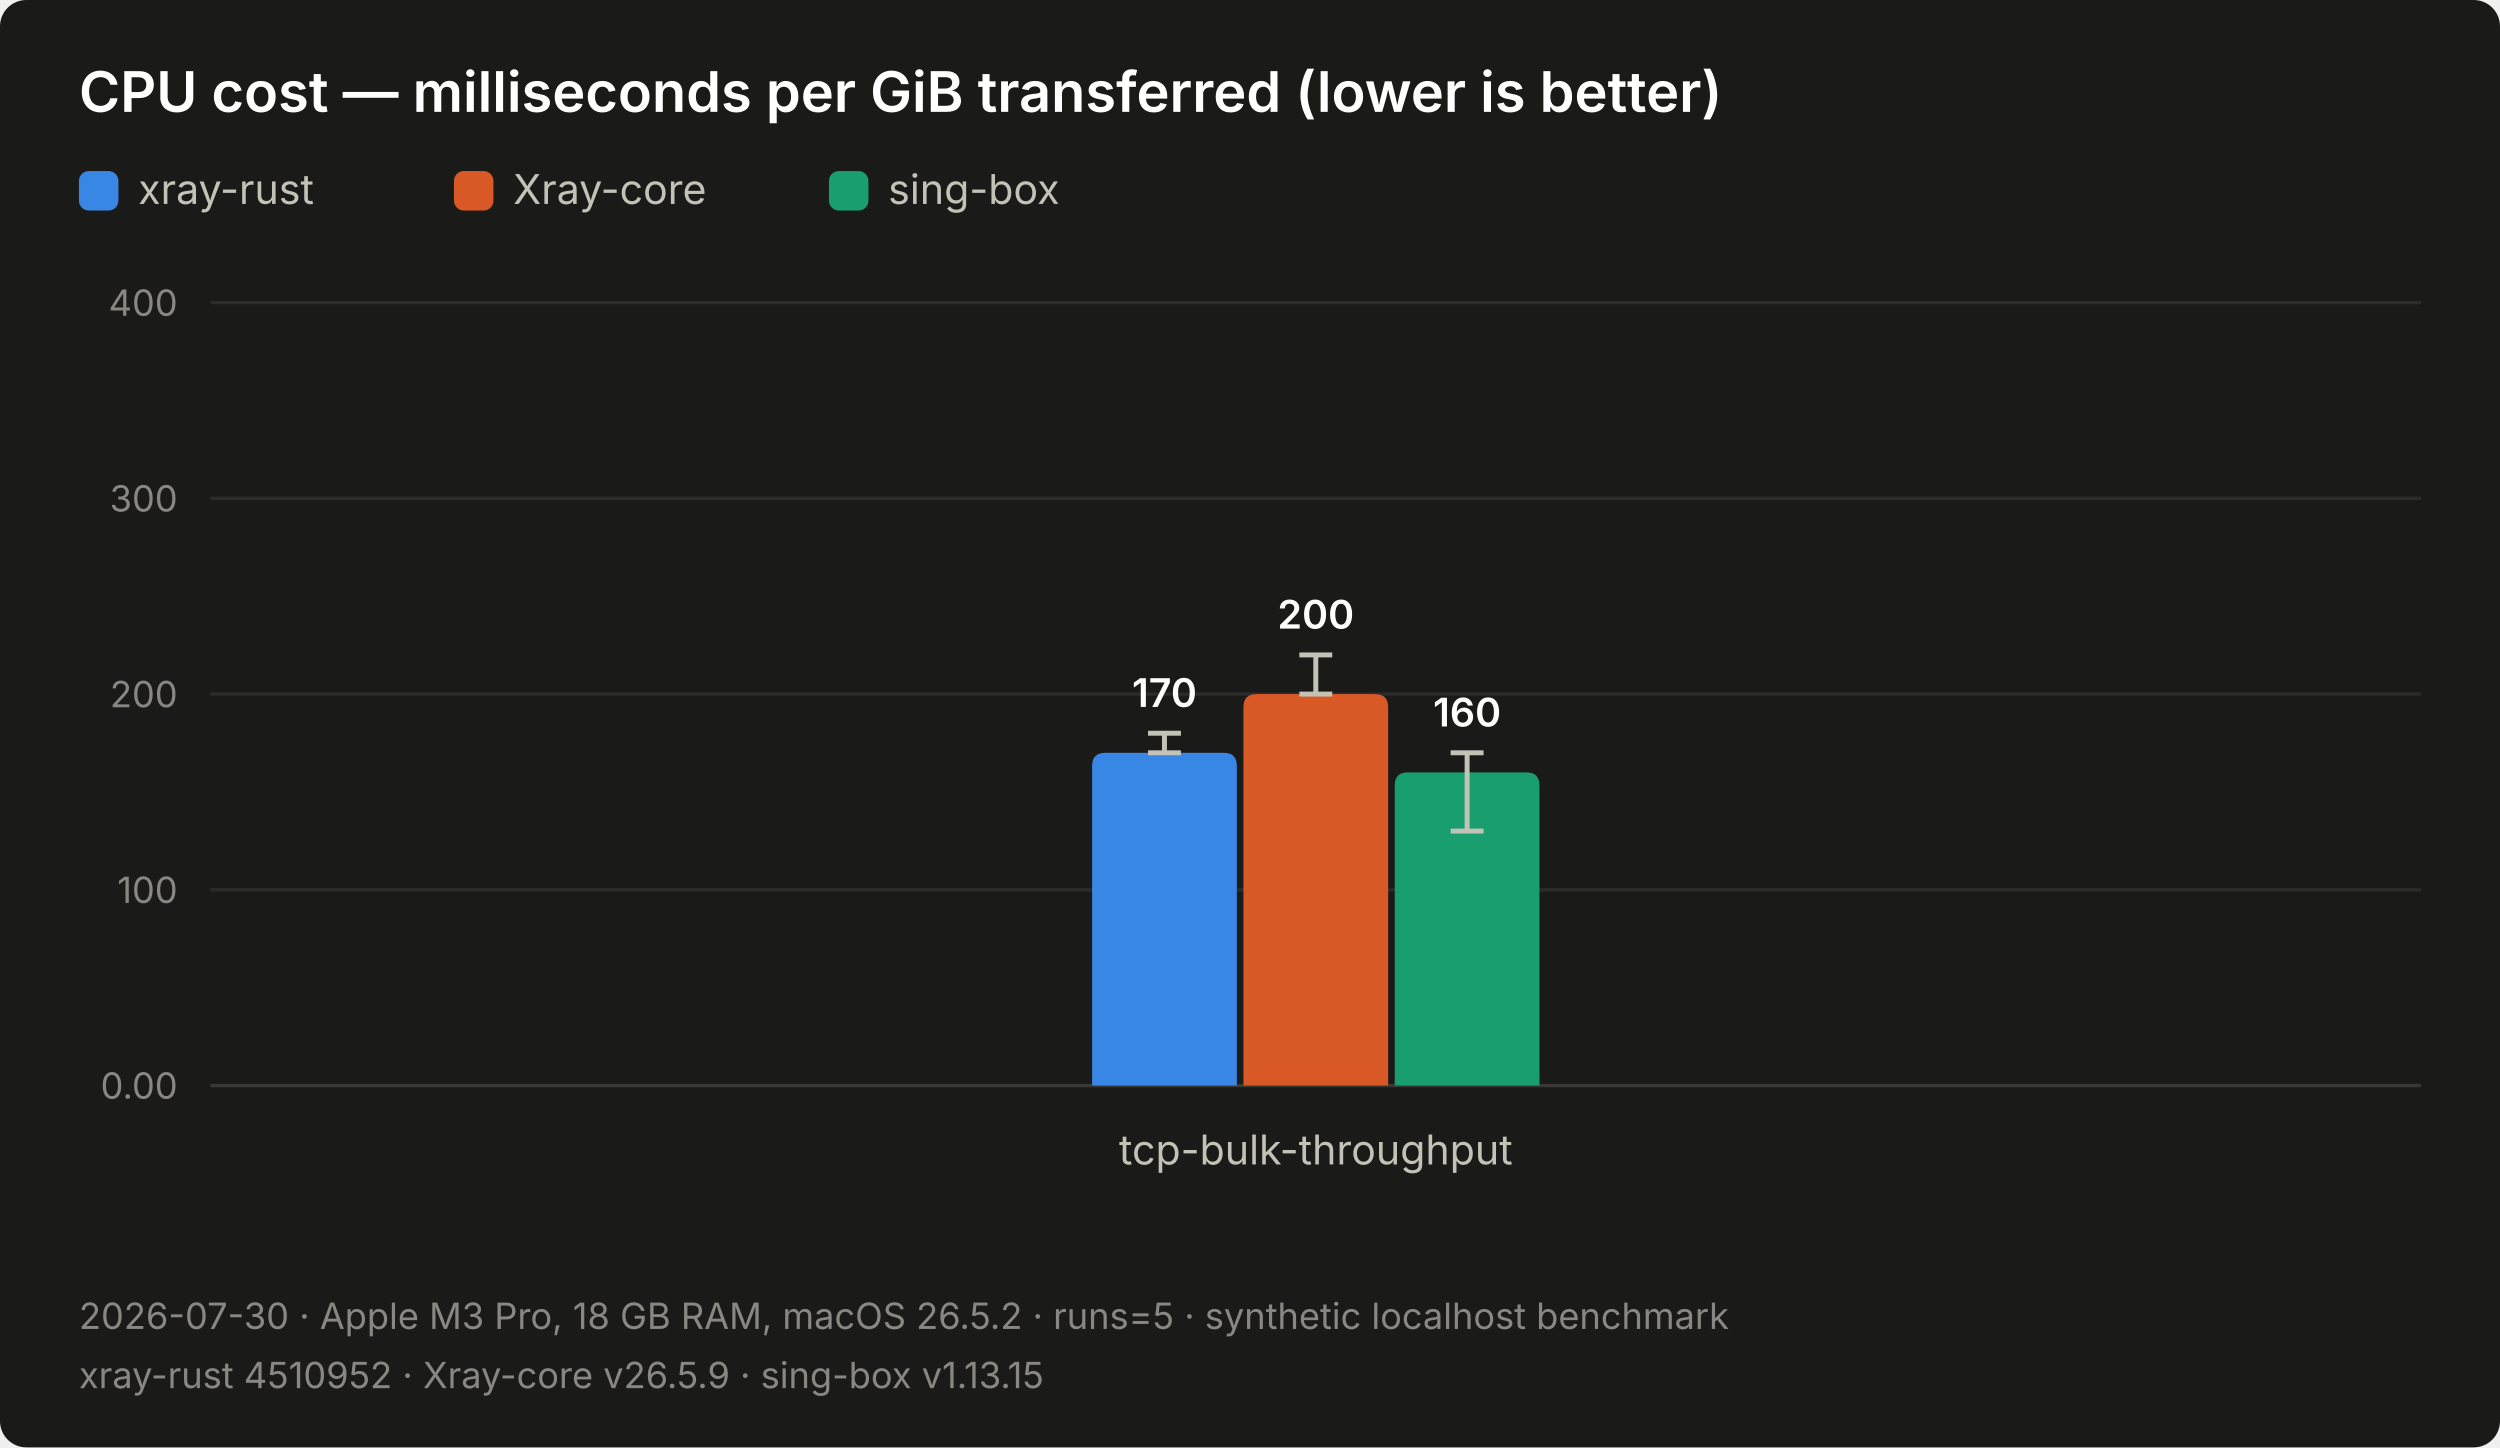
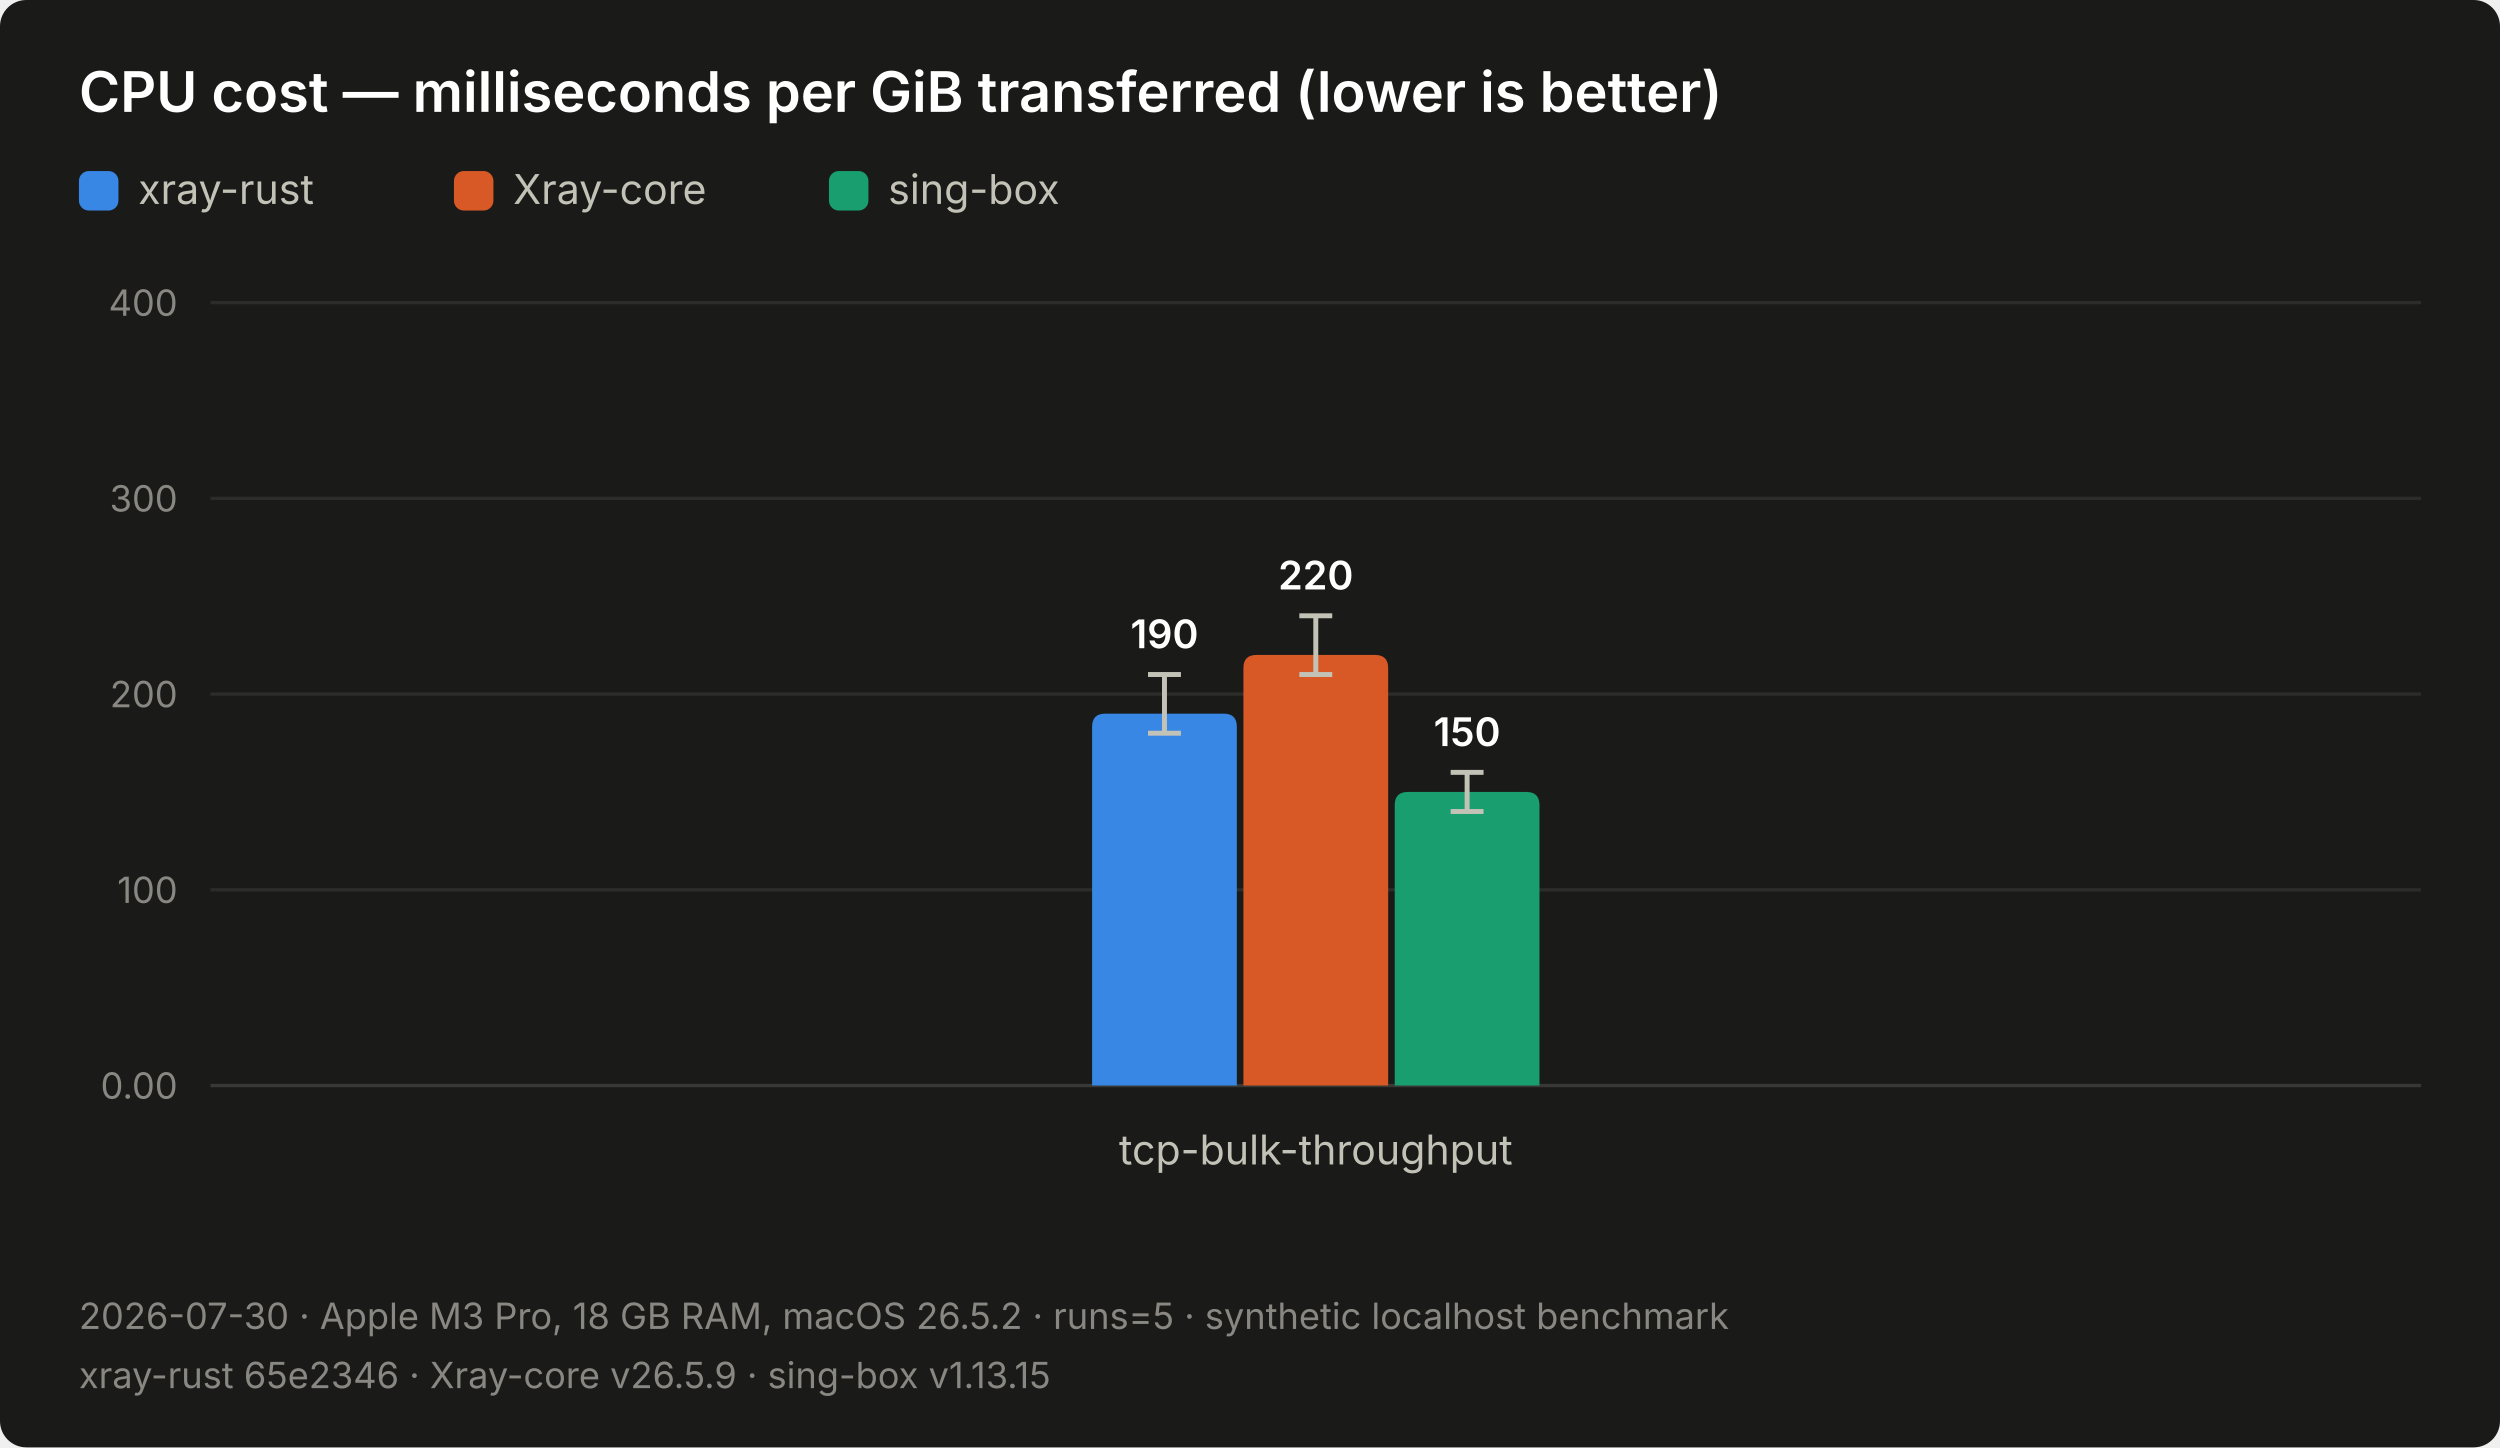
<svg xmlns="http://www.w3.org/2000/svg" width="760" height="440" viewBox="0 0 760 440" role="img" aria-label="CPU cost — milliseconds per GiB transferred (lower is better)">
  <rect width="760" height="440" fill="#1a1a19" rx="8" />
  <text x="24" y="34" font-family="system-ui, -apple-system, 'Segoe UI', sans-serif" font-size="17" font-weight="600" fill="#ffffff">CPU cost — milliseconds per GiB transferred (lower is better)</text>
  <rect x="24.00" y="52" width="12" height="12" rx="3" fill="#3987e5" />
  <text x="42.00" y="62" font-family="system-ui, -apple-system, 'Segoe UI', sans-serif" font-size="12.5" fill="#c3c2b7">xray-rust</text>
  <rect x="138.00" y="52" width="12" height="12" rx="3" fill="#d95926" />
  <text x="156.00" y="62" font-family="system-ui, -apple-system, 'Segoe UI', sans-serif" font-size="12.5" fill="#c3c2b7">Xray-core</text>
  <rect x="252.00" y="52" width="12" height="12" rx="3" fill="#199e70" />
  <text x="270.00" y="62" font-family="system-ui, -apple-system, 'Segoe UI', sans-serif" font-size="12.5" fill="#c3c2b7">sing-box</text>
  <text x="54" y="334.00" font-family="system-ui, -apple-system, 'Segoe UI', sans-serif" font-size="11" fill="#898781" text-anchor="end">0.00</text>
  <line x1="64" y1="270.50" x2="736" y2="270.50" stroke="#2c2c2a" stroke-width="1" />
  <text x="54" y="274.50" font-family="system-ui, -apple-system, 'Segoe UI', sans-serif" font-size="11" fill="#898781" text-anchor="end">100</text>
  <line x1="64" y1="211.00" x2="736" y2="211.00" stroke="#2c2c2a" stroke-width="1" />
  <text x="54" y="215.00" font-family="system-ui, -apple-system, 'Segoe UI', sans-serif" font-size="11" fill="#898781" text-anchor="end">200</text>
  <line x1="64" y1="151.50" x2="736" y2="151.50" stroke="#2c2c2a" stroke-width="1" />
  <text x="54" y="155.50" font-family="system-ui, -apple-system, 'Segoe UI', sans-serif" font-size="11" fill="#898781" text-anchor="end">300</text>
  <line x1="64" y1="92.00" x2="736" y2="92.00" stroke="#2c2c2a" stroke-width="1" />
  <text x="54" y="96.00" font-family="system-ui, -apple-system, 'Segoe UI', sans-serif" font-size="11" fill="#898781" text-anchor="end">400</text>
  <line x1="64" y1="330" x2="736" y2="330" stroke="#383835" stroke-width="1" />
-   <path d="M 332.00 330.00 L 332.00 232.85 Q 332.00 228.85 336.00 228.85 L 372.00 228.85 Q 376.00 228.85 376.00 232.85 L 376.00 330.00 Z" fill="#3987e5" />
-   <line x1="354.00" y1="228.85" x2="354.00" y2="222.90" stroke="#c3c2b7" stroke-width="1.5" />
-   <line x1="349.00" y1="228.85" x2="359.00" y2="228.85" stroke="#c3c2b7" stroke-width="1.5" />
+   <path d="M 332.00 330.00 L 332.00 220.95 Q 332.00 216.95 336.00 216.95 L 372.00 216.95 Q 376.00 216.95 376.00 220.95 L 376.00 330.00 Z" fill="#3987e5" />
+   <line x1="354.00" y1="222.90" x2="354.00" y2="205.05" stroke="#c3c2b7" stroke-width="1.5" />
  <line x1="349.00" y1="222.90" x2="359.00" y2="222.90" stroke="#c3c2b7" stroke-width="1.5" />
-   <text x="354.00" y="214.90" font-family="system-ui, -apple-system, 'Segoe UI', sans-serif" font-size="12" font-weight="600" fill="#ffffff" text-anchor="middle">170</text>
-   <path d="M 378.00 330.00 L 378.00 215.00 Q 378.00 211.00 382.00 211.00 L 418.00 211.00 Q 422.00 211.00 422.00 215.00 L 422.00 330.00 Z" fill="#d95926" />
-   <line x1="400.00" y1="211.00" x2="400.00" y2="199.10" stroke="#c3c2b7" stroke-width="1.5" />
-   <line x1="395.00" y1="211.00" x2="405.00" y2="211.00" stroke="#c3c2b7" stroke-width="1.5" />
-   <line x1="395.00" y1="199.10" x2="405.00" y2="199.10" stroke="#c3c2b7" stroke-width="1.5" />
-   <text x="400.00" y="191.10" font-family="system-ui, -apple-system, 'Segoe UI', sans-serif" font-size="12" font-weight="600" fill="#ffffff" text-anchor="middle">200</text>
-   <path d="M 424.00 330.00 L 424.00 238.80 Q 424.00 234.80 428.00 234.80 L 464.00 234.80 Q 468.00 234.80 468.00 238.80 L 468.00 330.00 Z" fill="#199e70" />
-   <line x1="446.00" y1="252.65" x2="446.00" y2="228.85" stroke="#c3c2b7" stroke-width="1.5" />
-   <line x1="441.00" y1="252.65" x2="451.00" y2="252.65" stroke="#c3c2b7" stroke-width="1.5" />
-   <line x1="441.00" y1="228.85" x2="451.00" y2="228.85" stroke="#c3c2b7" stroke-width="1.5" />
-   <text x="446.00" y="220.85" font-family="system-ui, -apple-system, 'Segoe UI', sans-serif" font-size="12" font-weight="600" fill="#ffffff" text-anchor="middle">160</text>
+   <line x1="349.00" y1="205.05" x2="359.00" y2="205.05" stroke="#c3c2b7" stroke-width="1.5" />
+   <text x="354.00" y="197.05" font-family="system-ui, -apple-system, 'Segoe UI', sans-serif" font-size="12" font-weight="600" fill="#ffffff" text-anchor="middle">190</text>
+   <path d="M 378.00 330.00 L 378.00 203.10 Q 378.00 199.10 382.00 199.10 L 418.00 199.10 Q 422.00 199.10 422.00 203.10 L 422.00 330.00 Z" fill="#d95926" />
+   <line x1="400.00" y1="205.05" x2="400.00" y2="187.20" stroke="#c3c2b7" stroke-width="1.5" />
+   <line x1="395.00" y1="205.05" x2="405.00" y2="205.05" stroke="#c3c2b7" stroke-width="1.5" />
+   <line x1="395.00" y1="187.20" x2="405.00" y2="187.20" stroke="#c3c2b7" stroke-width="1.5" />
+   <text x="400.00" y="179.20" font-family="system-ui, -apple-system, 'Segoe UI', sans-serif" font-size="12" font-weight="600" fill="#ffffff" text-anchor="middle">220</text>
+   <path d="M 424.00 330.00 L 424.00 244.75 Q 424.00 240.75 428.00 240.75 L 464.00 240.75 Q 468.00 240.75 468.00 244.75 L 468.00 330.00 Z" fill="#199e70" />
+   <line x1="446.00" y1="246.70" x2="446.00" y2="234.80" stroke="#c3c2b7" stroke-width="1.5" />
+   <line x1="441.00" y1="246.70" x2="451.00" y2="246.70" stroke="#c3c2b7" stroke-width="1.5" />
+   <line x1="441.00" y1="234.80" x2="451.00" y2="234.80" stroke="#c3c2b7" stroke-width="1.5" />
+   <text x="446.00" y="226.80" font-family="system-ui, -apple-system, 'Segoe UI', sans-serif" font-size="12" font-weight="600" fill="#ffffff" text-anchor="middle">150</text>
  <text x="400.00" y="354" font-family="system-ui, -apple-system, 'Segoe UI', sans-serif" font-size="12.5" fill="#c3c2b7" text-anchor="middle">tcp-bulk-throughput</text>
  <text x="24" y="404" font-family="system-ui, -apple-system, 'Segoe UI', sans-serif" font-size="11" fill="#898781">2026-07-30 · Apple M3 Pro, 18 GB RAM, macOS 26.5.2 · runs=5 · synthetic localhost benchmark</text>
-   <text x="24" y="422" font-family="system-ui, -apple-system, 'Segoe UI', sans-serif" font-size="11" fill="#898781">xray-rust 4510952 · Xray-core v26.5.9 · sing-box v1.13.15</text>
+   <text x="24" y="422" font-family="system-ui, -apple-system, 'Segoe UI', sans-serif" font-size="11" fill="#898781">xray-rust 65e2346 · Xray-core v26.5.9 · sing-box v1.13.15</text>
</svg>
